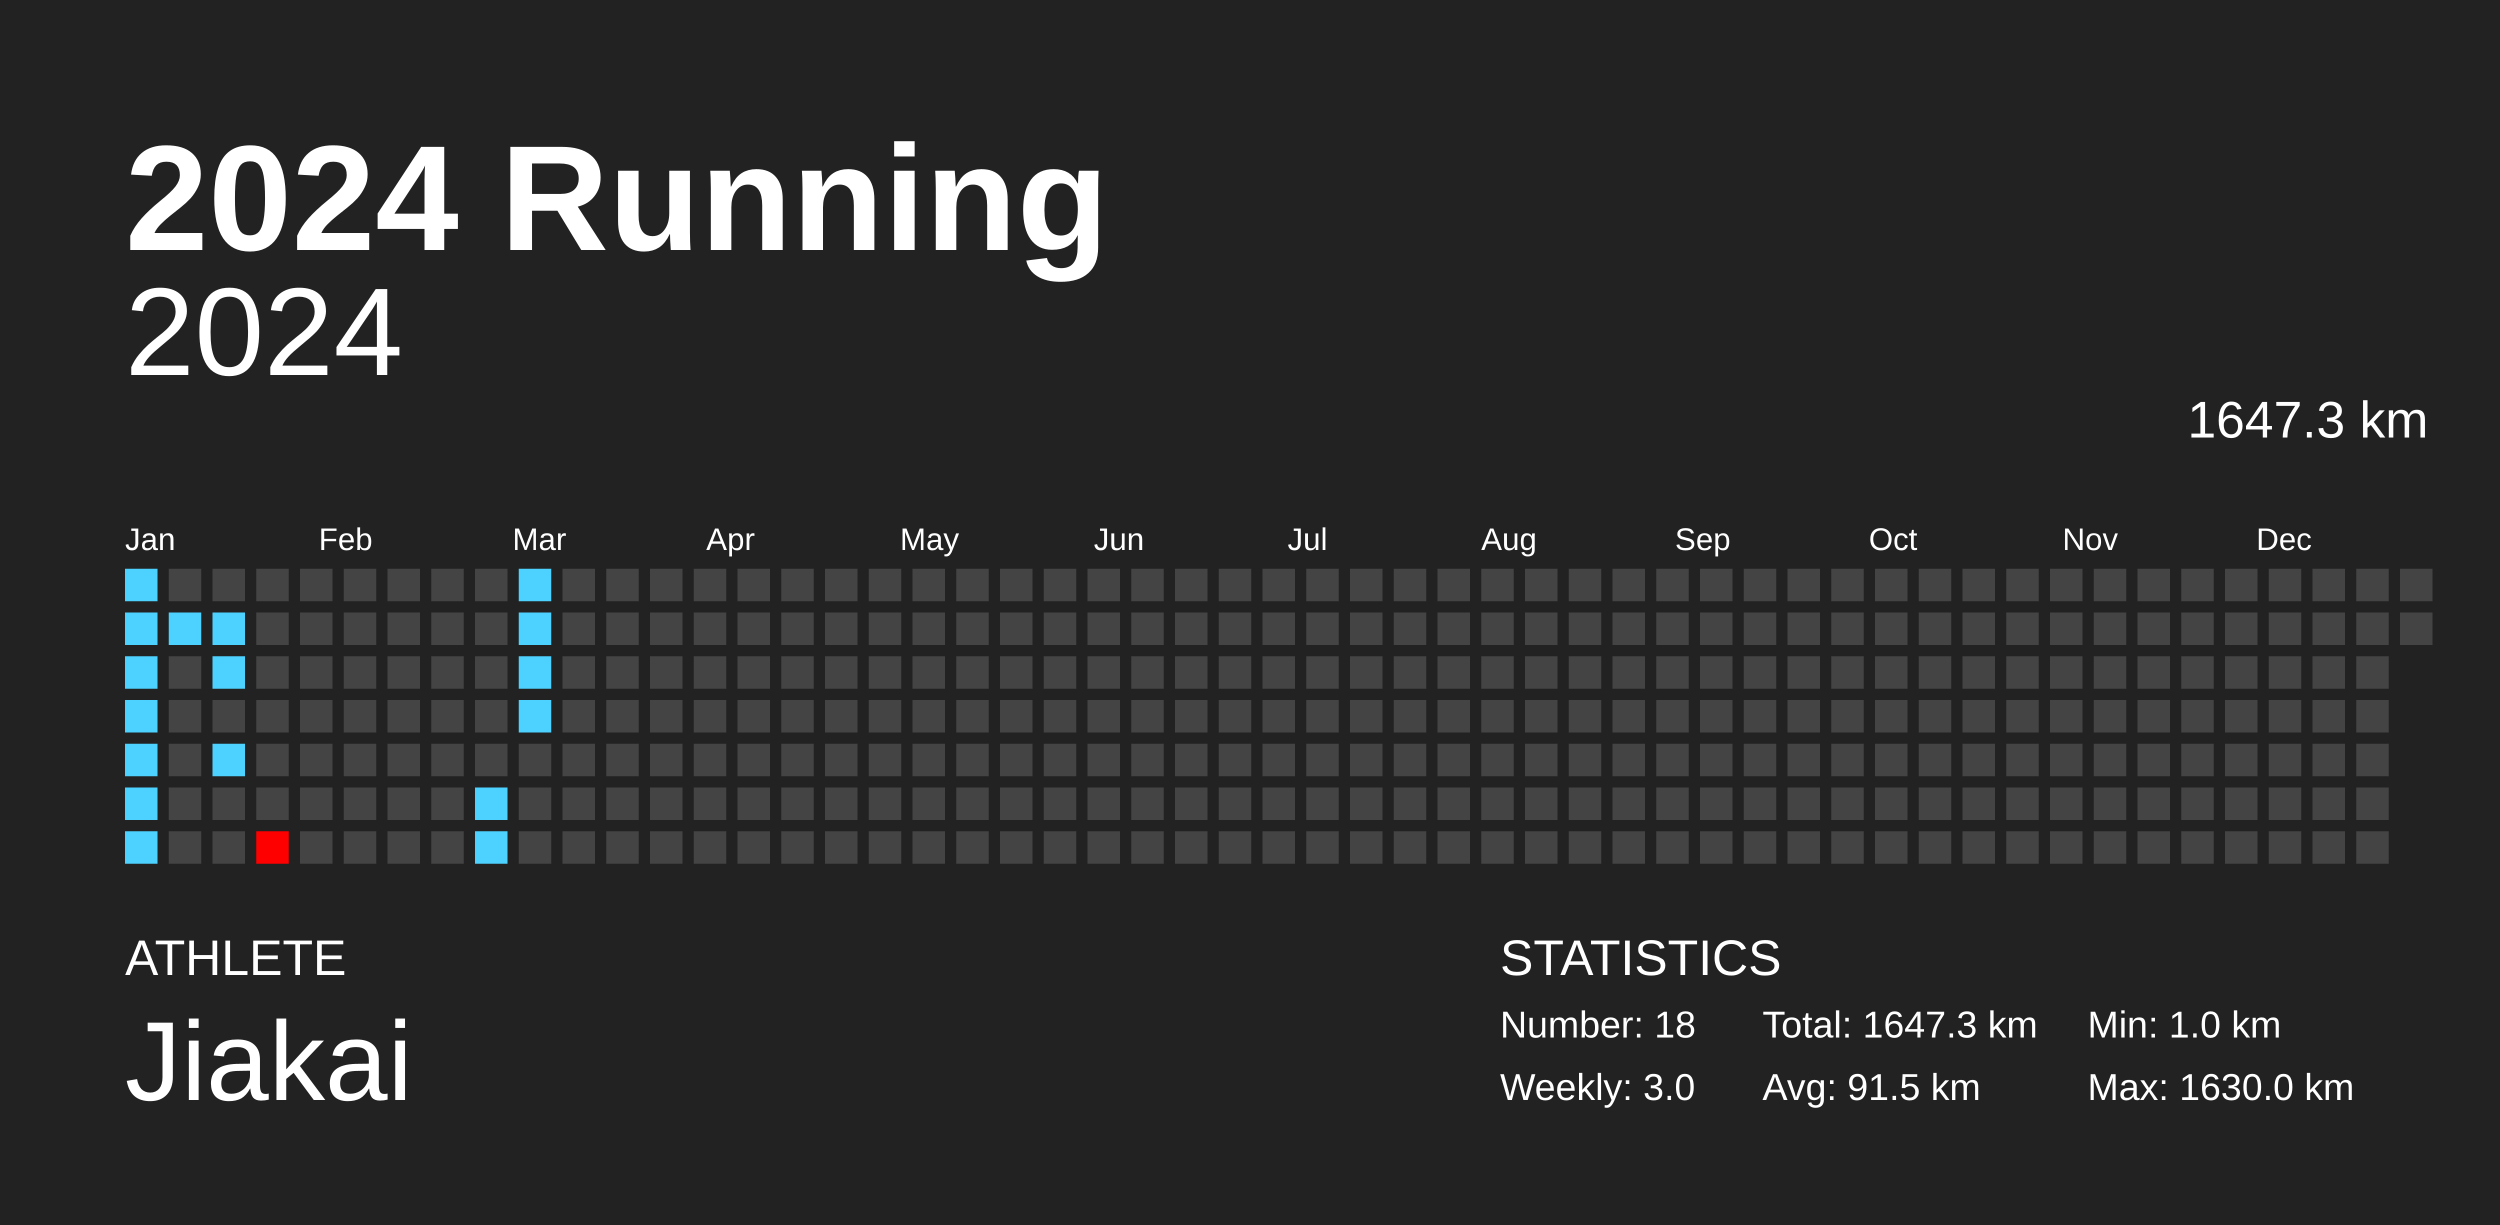
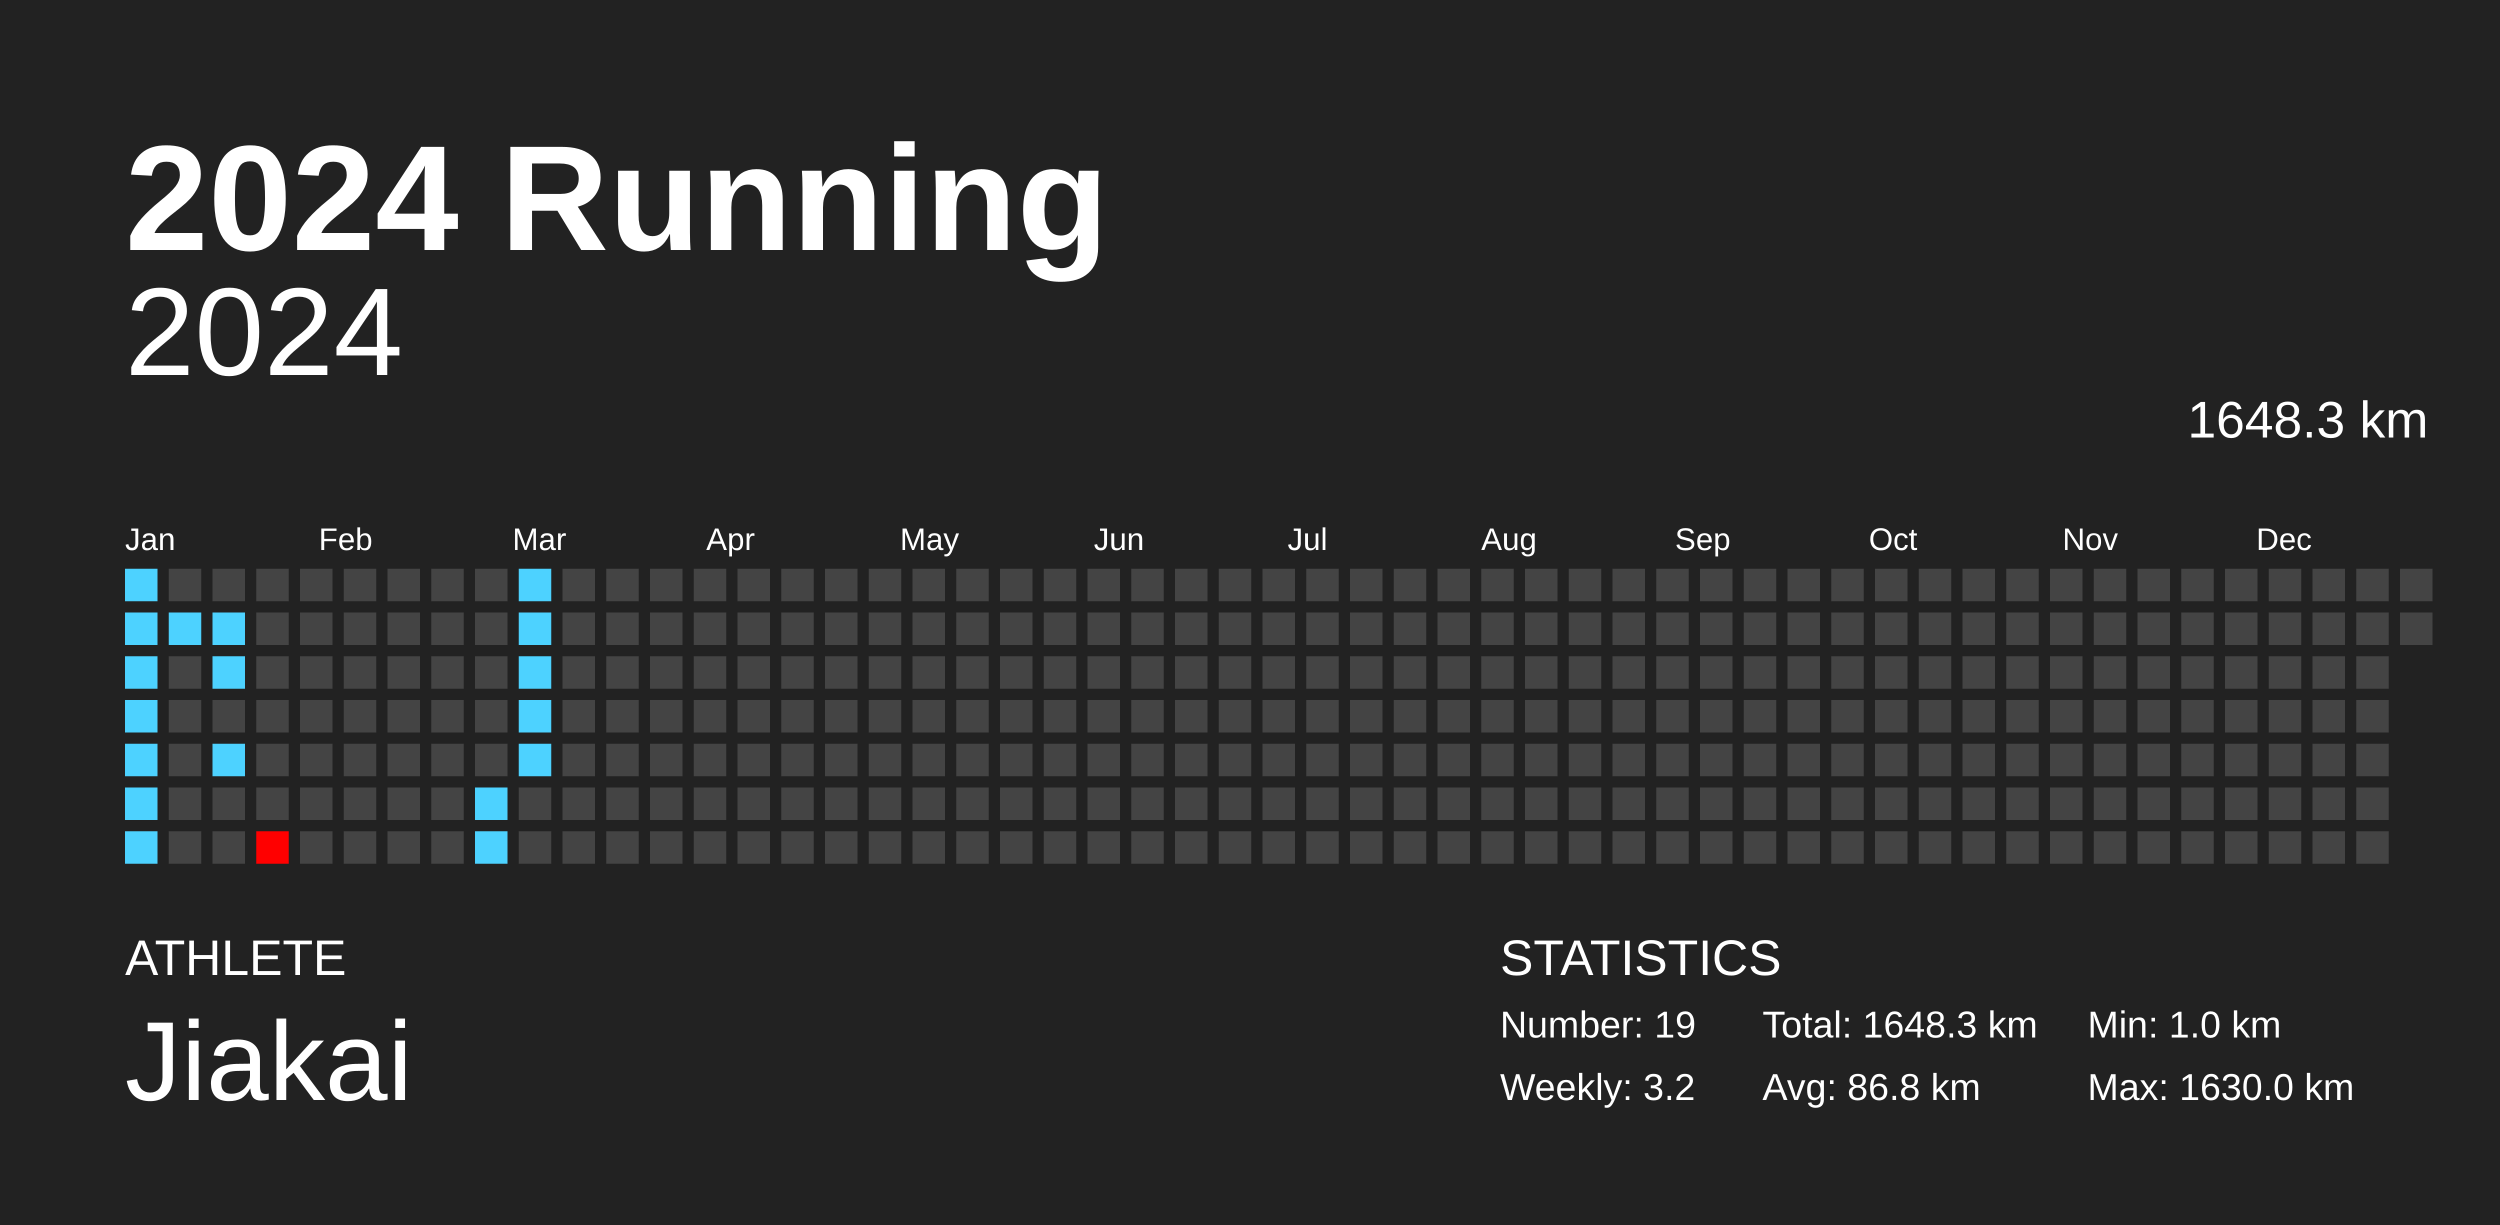
<svg xmlns="http://www.w3.org/2000/svg" baseProfile="full" height="98mm" version="1.1" viewBox="0,0,200,98" width="200mm">
  <defs />
  <rect fill="#222222" height="98" width="200" x="0" y="0" />
  <text fill="#FFFFFF" style="font-size:12px; font-family:Arial; font-weight:bold;" x="10" y="20">2024 Running</text>
  <text fill="#FFFFFF" style="font-size:4px; font-family:Arial" x="10" y="78">ATHLETE</text>
  <text fill="#FFFFFF" style="font-size:9px; font-family:Arial" x="10" y="88">Jiakai</text>
  <text fill="#FFFFFF" style="font-size:4px; font-family:Arial" x="120" y="78">STATISTICS</text>
-   <text fill="#FFFFFF" style="font-size:3px; font-family:Arial" x="120" y="83">Number: 18</text>
-   <text fill="#FFFFFF" style="font-size:3px; font-family:Arial" x="120" y="88">Weekly: 3.0</text>
-   <text fill="#FFFFFF" style="font-size:3px; font-family:Arial" x="141" y="83">Total: 1647.3 km</text>
-   <text fill="#FFFFFF" style="font-size:3px; font-family:Arial" x="141" y="88">Avg: 91.5 km</text>
+   <text fill="#FFFFFF" style="font-size:3px; font-family:Arial" x="120" y="83">Number: 19</text>
+   <text fill="#FFFFFF" style="font-size:3px; font-family:Arial" x="120" y="88">Weekly: 3.2</text>
+   <text fill="#FFFFFF" style="font-size:3px; font-family:Arial" x="141" y="83">Total: 1648.3 km</text>
+   <text fill="#FFFFFF" style="font-size:3px; font-family:Arial" x="141" y="88">Avg: 86.8 km</text>
  <text fill="#FFFFFF" style="font-size:3px; font-family:Arial" x="167" y="83">Min: 1.0 km</text>
  <text fill="#FFFFFF" style="font-size:3px; font-family:Arial" x="167" y="88">Max: 1630.0 km</text>
  <text alignment-baseline="hanging" fill="#FFFFFF" style="font-size:10.0px; font-family:Arial;" x="10" y="30">2024</text>
-   <text alignment-baseline="hanging" fill="#FFFFFF" style="font-size:4.125px; font-family:Arial;" x="175" y="35">1647.3 km</text>
+   <text alignment-baseline="hanging" fill="#FFFFFF" style="font-size:4.125px; font-family:Arial;" x="175" y="35">1648.3 km</text>
  <text fill="#FFFFFF" style="font-size:2.5px; font-family:Arial" x="10.0" y="44">Jan</text>
  <text fill="#FFFFFF" style="font-size:2.5px; font-family:Arial" x="25.5" y="44">Feb</text>
  <text fill="#FFFFFF" style="font-size:2.5px; font-family:Arial" x="41.0" y="44">Mar</text>
  <text fill="#FFFFFF" style="font-size:2.5px; font-family:Arial" x="56.5" y="44">Apr</text>
  <text fill="#FFFFFF" style="font-size:2.5px; font-family:Arial" x="72.0" y="44">May</text>
  <text fill="#FFFFFF" style="font-size:2.5px; font-family:Arial" x="87.5" y="44">Jun</text>
  <text fill="#FFFFFF" style="font-size:2.5px; font-family:Arial" x="103.0" y="44">Jul</text>
  <text fill="#FFFFFF" style="font-size:2.5px; font-family:Arial" x="118.5" y="44">Aug</text>
  <text fill="#FFFFFF" style="font-size:2.5px; font-family:Arial" x="134.0" y="44">Sep</text>
  <text fill="#FFFFFF" style="font-size:2.5px; font-family:Arial" x="149.5" y="44">Oct</text>
  <text fill="#FFFFFF" style="font-size:2.5px; font-family:Arial" x="165.0" y="44">Nov</text>
  <text fill="#FFFFFF" style="font-size:2.5px; font-family:Arial" x="180.5" y="44">Dec</text>
  <rect fill="#4dd2ff" height="2.6" width="2.6" x="10.0" y="45.5" />
  <rect fill="#4dd2ff" height="2.6" width="2.6" x="10.0" y="49.0" />
  <rect fill="#4dd2ff" height="2.6" width="2.6" x="10.0" y="52.5" />
  <rect fill="#4dd2ff" height="2.6" width="2.6" x="10.0" y="56.0" />
  <rect fill="#4dd2ff" height="2.6" width="2.6" x="10.0" y="59.5" />
  <rect fill="#4dd2ff" height="2.6" width="2.6" x="10.0" y="63.0" />
  <rect fill="#4dd2ff" height="2.6" width="2.6" x="10.0" y="66.5" />
  <rect fill="#444444" height="2.6" width="2.6" x="13.5" y="45.5" />
  <rect fill="#4dd2ff" height="2.6" width="2.6" x="13.5" y="49.0" />
  <rect fill="#444444" height="2.6" width="2.6" x="13.5" y="52.5" />
  <rect fill="#444444" height="2.6" width="2.6" x="13.5" y="56.0" />
  <rect fill="#444444" height="2.6" width="2.6" x="13.5" y="59.5" />
  <rect fill="#444444" height="2.6" width="2.6" x="13.5" y="63.0" />
  <rect fill="#444444" height="2.6" width="2.6" x="13.5" y="66.5" />
  <rect fill="#444444" height="2.6" width="2.6" x="17.0" y="45.5" />
  <rect fill="#4dd2ff" height="2.6" width="2.6" x="17.0" y="49.0" />
  <rect fill="#4dd2ff" height="2.6" width="2.6" x="17.0" y="52.5" />
  <rect fill="#444444" height="2.6" width="2.6" x="17.0" y="56.0" />
  <rect fill="#4dd2ff" height="2.6" width="2.6" x="17.0" y="59.5" />
  <rect fill="#444444" height="2.6" width="2.6" x="17.0" y="63.0" />
  <rect fill="#444444" height="2.6" width="2.6" x="17.0" y="66.5" />
  <rect fill="#444444" height="2.6" width="2.6" x="20.5" y="45.5" />
  <rect fill="#444444" height="2.6" width="2.6" x="20.5" y="49.0" />
  <rect fill="#444444" height="2.6" width="2.6" x="20.5" y="52.5" />
  <rect fill="#444444" height="2.6" width="2.6" x="20.5" y="56.0" />
  <rect fill="#444444" height="2.6" width="2.6" x="20.5" y="59.5" />
  <rect fill="#444444" height="2.6" width="2.6" x="20.5" y="63.0" />
  <rect fill="red" height="2.6" width="2.6" x="20.5" y="66.5" />
  <rect fill="#444444" height="2.6" width="2.6" x="24.0" y="45.5" />
  <rect fill="#444444" height="2.6" width="2.6" x="24.0" y="49.0" />
  <rect fill="#444444" height="2.6" width="2.6" x="24.0" y="52.5" />
  <rect fill="#444444" height="2.6" width="2.6" x="24.0" y="56.0" />
  <rect fill="#444444" height="2.6" width="2.6" x="24.0" y="59.5" />
  <rect fill="#444444" height="2.6" width="2.6" x="24.0" y="63.0" />
  <rect fill="#444444" height="2.6" width="2.6" x="24.0" y="66.5" />
  <rect fill="#444444" height="2.6" width="2.6" x="27.5" y="45.5" />
  <rect fill="#444444" height="2.6" width="2.6" x="27.5" y="49.0" />
  <rect fill="#444444" height="2.6" width="2.6" x="27.5" y="52.5" />
  <rect fill="#444444" height="2.6" width="2.6" x="27.5" y="56.0" />
  <rect fill="#444444" height="2.6" width="2.6" x="27.5" y="59.5" />
  <rect fill="#444444" height="2.6" width="2.6" x="27.5" y="63.0" />
  <rect fill="#444444" height="2.6" width="2.6" x="27.5" y="66.5" />
  <rect fill="#444444" height="2.6" width="2.6" x="31.0" y="45.5" />
  <rect fill="#444444" height="2.6" width="2.6" x="31.0" y="49.0" />
  <rect fill="#444444" height="2.6" width="2.6" x="31.0" y="52.5" />
  <rect fill="#444444" height="2.6" width="2.6" x="31.0" y="56.0" />
  <rect fill="#444444" height="2.6" width="2.6" x="31.0" y="59.5" />
  <rect fill="#444444" height="2.6" width="2.6" x="31.0" y="63.0" />
  <rect fill="#444444" height="2.6" width="2.6" x="31.0" y="66.5" />
  <rect fill="#444444" height="2.6" width="2.6" x="34.5" y="45.5" />
  <rect fill="#444444" height="2.6" width="2.6" x="34.5" y="49.0" />
  <rect fill="#444444" height="2.6" width="2.6" x="34.5" y="52.5" />
  <rect fill="#444444" height="2.6" width="2.6" x="34.5" y="56.0" />
  <rect fill="#444444" height="2.6" width="2.6" x="34.5" y="59.5" />
  <rect fill="#444444" height="2.6" width="2.6" x="34.5" y="63.0" />
  <rect fill="#444444" height="2.6" width="2.6" x="34.5" y="66.5" />
  <rect fill="#444444" height="2.6" width="2.6" x="38.0" y="45.5" />
  <rect fill="#444444" height="2.6" width="2.6" x="38.0" y="49.0" />
  <rect fill="#444444" height="2.6" width="2.6" x="38.0" y="52.5" />
  <rect fill="#444444" height="2.6" width="2.6" x="38.0" y="56.0" />
  <rect fill="#444444" height="2.6" width="2.6" x="38.0" y="59.5" />
  <rect fill="#4dd2ff" height="2.6" width="2.6" x="38.0" y="63.0" />
  <rect fill="#4dd2ff" height="2.6" width="2.6" x="38.0" y="66.5" />
  <rect fill="#4dd2ff" height="2.6" width="2.6" x="41.5" y="45.5" />
  <rect fill="#4dd2ff" height="2.6" width="2.6" x="41.5" y="49.0" />
  <rect fill="#4dd2ff" height="2.6" width="2.6" x="41.5" y="52.5" />
  <rect fill="#4dd2ff" height="2.6" width="2.6" x="41.5" y="56.0" />
-   <rect fill="#444444" height="2.6" width="2.6" x="41.5" y="59.5" />
+   <rect fill="#4dd2ff" height="2.6" width="2.6" x="41.5" y="59.5" />
  <rect fill="#444444" height="2.6" width="2.6" x="41.5" y="63.0" />
  <rect fill="#444444" height="2.6" width="2.6" x="41.5" y="66.5" />
  <rect fill="#444444" height="2.6" width="2.6" x="45.0" y="45.5" />
  <rect fill="#444444" height="2.6" width="2.6" x="45.0" y="49.0" />
  <rect fill="#444444" height="2.6" width="2.6" x="45.0" y="52.5" />
  <rect fill="#444444" height="2.6" width="2.6" x="45.0" y="56.0" />
  <rect fill="#444444" height="2.6" width="2.6" x="45.0" y="59.5" />
  <rect fill="#444444" height="2.6" width="2.6" x="45.0" y="63.0" />
  <rect fill="#444444" height="2.6" width="2.6" x="45.0" y="66.5" />
  <rect fill="#444444" height="2.6" width="2.6" x="48.5" y="45.5" />
  <rect fill="#444444" height="2.6" width="2.6" x="48.5" y="49.0" />
  <rect fill="#444444" height="2.6" width="2.6" x="48.5" y="52.5" />
  <rect fill="#444444" height="2.6" width="2.6" x="48.5" y="56.0" />
  <rect fill="#444444" height="2.6" width="2.6" x="48.5" y="59.5" />
  <rect fill="#444444" height="2.6" width="2.6" x="48.5" y="63.0" />
  <rect fill="#444444" height="2.6" width="2.6" x="48.5" y="66.5" />
  <rect fill="#444444" height="2.6" width="2.6" x="52.0" y="45.5" />
  <rect fill="#444444" height="2.6" width="2.6" x="52.0" y="49.0" />
  <rect fill="#444444" height="2.6" width="2.6" x="52.0" y="52.5" />
  <rect fill="#444444" height="2.6" width="2.6" x="52.0" y="56.0" />
  <rect fill="#444444" height="2.6" width="2.6" x="52.0" y="59.5" />
  <rect fill="#444444" height="2.6" width="2.6" x="52.0" y="63.0" />
  <rect fill="#444444" height="2.6" width="2.6" x="52.0" y="66.5" />
  <rect fill="#444444" height="2.6" width="2.6" x="55.5" y="45.5" />
  <rect fill="#444444" height="2.6" width="2.6" x="55.5" y="49.0" />
  <rect fill="#444444" height="2.6" width="2.6" x="55.5" y="52.5" />
  <rect fill="#444444" height="2.6" width="2.6" x="55.5" y="56.0" />
  <rect fill="#444444" height="2.6" width="2.6" x="55.5" y="59.5" />
  <rect fill="#444444" height="2.6" width="2.6" x="55.5" y="63.0" />
  <rect fill="#444444" height="2.6" width="2.6" x="55.5" y="66.5" />
  <rect fill="#444444" height="2.6" width="2.6" x="59.0" y="45.5" />
  <rect fill="#444444" height="2.6" width="2.6" x="59.0" y="49.0" />
  <rect fill="#444444" height="2.6" width="2.6" x="59.0" y="52.5" />
  <rect fill="#444444" height="2.6" width="2.6" x="59.0" y="56.0" />
  <rect fill="#444444" height="2.6" width="2.6" x="59.0" y="59.5" />
  <rect fill="#444444" height="2.6" width="2.6" x="59.0" y="63.0" />
  <rect fill="#444444" height="2.6" width="2.6" x="59.0" y="66.5" />
  <rect fill="#444444" height="2.6" width="2.6" x="62.5" y="45.5" />
  <rect fill="#444444" height="2.6" width="2.6" x="62.5" y="49.0" />
  <rect fill="#444444" height="2.6" width="2.6" x="62.5" y="52.5" />
  <rect fill="#444444" height="2.6" width="2.6" x="62.5" y="56.0" />
  <rect fill="#444444" height="2.6" width="2.6" x="62.5" y="59.5" />
  <rect fill="#444444" height="2.6" width="2.6" x="62.5" y="63.0" />
  <rect fill="#444444" height="2.6" width="2.6" x="62.5" y="66.5" />
  <rect fill="#444444" height="2.6" width="2.6" x="66.0" y="45.5" />
  <rect fill="#444444" height="2.6" width="2.6" x="66.0" y="49.0" />
  <rect fill="#444444" height="2.6" width="2.6" x="66.0" y="52.5" />
  <rect fill="#444444" height="2.6" width="2.6" x="66.0" y="56.0" />
  <rect fill="#444444" height="2.6" width="2.6" x="66.0" y="59.5" />
  <rect fill="#444444" height="2.6" width="2.6" x="66.0" y="63.0" />
  <rect fill="#444444" height="2.6" width="2.6" x="66.0" y="66.5" />
  <rect fill="#444444" height="2.6" width="2.6" x="69.5" y="45.5" />
  <rect fill="#444444" height="2.6" width="2.6" x="69.5" y="49.0" />
  <rect fill="#444444" height="2.6" width="2.6" x="69.5" y="52.5" />
  <rect fill="#444444" height="2.6" width="2.6" x="69.5" y="56.0" />
  <rect fill="#444444" height="2.6" width="2.6" x="69.5" y="59.5" />
  <rect fill="#444444" height="2.6" width="2.6" x="69.5" y="63.0" />
  <rect fill="#444444" height="2.6" width="2.6" x="69.5" y="66.5" />
  <rect fill="#444444" height="2.6" width="2.6" x="73.0" y="45.5" />
  <rect fill="#444444" height="2.6" width="2.6" x="73.0" y="49.0" />
  <rect fill="#444444" height="2.6" width="2.6" x="73.0" y="52.5" />
  <rect fill="#444444" height="2.6" width="2.6" x="73.0" y="56.0" />
  <rect fill="#444444" height="2.6" width="2.6" x="73.0" y="59.5" />
  <rect fill="#444444" height="2.6" width="2.6" x="73.0" y="63.0" />
  <rect fill="#444444" height="2.6" width="2.6" x="73.0" y="66.5" />
  <rect fill="#444444" height="2.6" width="2.6" x="76.5" y="45.5" />
  <rect fill="#444444" height="2.6" width="2.6" x="76.5" y="49.0" />
  <rect fill="#444444" height="2.6" width="2.6" x="76.5" y="52.5" />
  <rect fill="#444444" height="2.6" width="2.6" x="76.5" y="56.0" />
  <rect fill="#444444" height="2.6" width="2.6" x="76.5" y="59.5" />
  <rect fill="#444444" height="2.6" width="2.6" x="76.5" y="63.0" />
  <rect fill="#444444" height="2.6" width="2.6" x="76.5" y="66.5" />
  <rect fill="#444444" height="2.6" width="2.6" x="80.0" y="45.5" />
  <rect fill="#444444" height="2.6" width="2.6" x="80.0" y="49.0" />
  <rect fill="#444444" height="2.6" width="2.6" x="80.0" y="52.5" />
  <rect fill="#444444" height="2.6" width="2.6" x="80.0" y="56.0" />
  <rect fill="#444444" height="2.6" width="2.6" x="80.0" y="59.5" />
  <rect fill="#444444" height="2.6" width="2.6" x="80.0" y="63.0" />
  <rect fill="#444444" height="2.6" width="2.6" x="80.0" y="66.5" />
  <rect fill="#444444" height="2.6" width="2.6" x="83.5" y="45.5" />
  <rect fill="#444444" height="2.6" width="2.6" x="83.5" y="49.0" />
  <rect fill="#444444" height="2.6" width="2.6" x="83.5" y="52.5" />
  <rect fill="#444444" height="2.6" width="2.6" x="83.5" y="56.0" />
  <rect fill="#444444" height="2.6" width="2.6" x="83.5" y="59.5" />
  <rect fill="#444444" height="2.6" width="2.6" x="83.5" y="63.0" />
  <rect fill="#444444" height="2.6" width="2.6" x="83.5" y="66.5" />
  <rect fill="#444444" height="2.6" width="2.6" x="87.0" y="45.5" />
  <rect fill="#444444" height="2.6" width="2.6" x="87.0" y="49.0" />
  <rect fill="#444444" height="2.6" width="2.6" x="87.0" y="52.5" />
  <rect fill="#444444" height="2.6" width="2.6" x="87.0" y="56.0" />
  <rect fill="#444444" height="2.6" width="2.6" x="87.0" y="59.5" />
  <rect fill="#444444" height="2.6" width="2.6" x="87.0" y="63.0" />
  <rect fill="#444444" height="2.6" width="2.6" x="87.0" y="66.5" />
  <rect fill="#444444" height="2.6" width="2.6" x="90.5" y="45.5" />
  <rect fill="#444444" height="2.6" width="2.6" x="90.5" y="49.0" />
  <rect fill="#444444" height="2.6" width="2.6" x="90.5" y="52.5" />
  <rect fill="#444444" height="2.6" width="2.6" x="90.5" y="56.0" />
  <rect fill="#444444" height="2.6" width="2.6" x="90.5" y="59.5" />
  <rect fill="#444444" height="2.6" width="2.6" x="90.5" y="63.0" />
  <rect fill="#444444" height="2.6" width="2.6" x="90.5" y="66.5" />
  <rect fill="#444444" height="2.6" width="2.6" x="94.0" y="45.5" />
  <rect fill="#444444" height="2.6" width="2.6" x="94.0" y="49.0" />
  <rect fill="#444444" height="2.6" width="2.6" x="94.0" y="52.5" />
  <rect fill="#444444" height="2.6" width="2.6" x="94.0" y="56.0" />
  <rect fill="#444444" height="2.6" width="2.6" x="94.0" y="59.5" />
  <rect fill="#444444" height="2.6" width="2.6" x="94.0" y="63.0" />
  <rect fill="#444444" height="2.6" width="2.6" x="94.0" y="66.5" />
  <rect fill="#444444" height="2.6" width="2.6" x="97.5" y="45.5" />
  <rect fill="#444444" height="2.6" width="2.6" x="97.5" y="49.0" />
  <rect fill="#444444" height="2.6" width="2.6" x="97.5" y="52.5" />
  <rect fill="#444444" height="2.6" width="2.6" x="97.5" y="56.0" />
  <rect fill="#444444" height="2.6" width="2.6" x="97.5" y="59.5" />
  <rect fill="#444444" height="2.6" width="2.6" x="97.5" y="63.0" />
  <rect fill="#444444" height="2.6" width="2.6" x="97.5" y="66.5" />
  <rect fill="#444444" height="2.6" width="2.6" x="101.0" y="45.5" />
  <rect fill="#444444" height="2.6" width="2.6" x="101.0" y="49.0" />
  <rect fill="#444444" height="2.6" width="2.6" x="101.0" y="52.5" />
  <rect fill="#444444" height="2.6" width="2.6" x="101.0" y="56.0" />
  <rect fill="#444444" height="2.6" width="2.6" x="101.0" y="59.5" />
  <rect fill="#444444" height="2.6" width="2.6" x="101.0" y="63.0" />
  <rect fill="#444444" height="2.6" width="2.6" x="101.0" y="66.5" />
  <rect fill="#444444" height="2.6" width="2.6" x="104.5" y="45.5" />
  <rect fill="#444444" height="2.6" width="2.6" x="104.5" y="49.0" />
  <rect fill="#444444" height="2.6" width="2.6" x="104.5" y="52.5" />
  <rect fill="#444444" height="2.6" width="2.6" x="104.5" y="56.0" />
  <rect fill="#444444" height="2.6" width="2.6" x="104.5" y="59.5" />
  <rect fill="#444444" height="2.6" width="2.6" x="104.5" y="63.0" />
  <rect fill="#444444" height="2.6" width="2.6" x="104.5" y="66.5" />
  <rect fill="#444444" height="2.6" width="2.6" x="108.0" y="45.5" />
  <rect fill="#444444" height="2.6" width="2.6" x="108.0" y="49.0" />
  <rect fill="#444444" height="2.6" width="2.6" x="108.0" y="52.5" />
  <rect fill="#444444" height="2.6" width="2.6" x="108.0" y="56.0" />
  <rect fill="#444444" height="2.6" width="2.6" x="108.0" y="59.5" />
  <rect fill="#444444" height="2.6" width="2.6" x="108.0" y="63.0" />
  <rect fill="#444444" height="2.6" width="2.6" x="108.0" y="66.5" />
  <rect fill="#444444" height="2.6" width="2.6" x="111.5" y="45.5" />
  <rect fill="#444444" height="2.6" width="2.6" x="111.5" y="49.0" />
  <rect fill="#444444" height="2.6" width="2.6" x="111.5" y="52.5" />
  <rect fill="#444444" height="2.6" width="2.6" x="111.5" y="56.0" />
  <rect fill="#444444" height="2.6" width="2.6" x="111.5" y="59.5" />
  <rect fill="#444444" height="2.6" width="2.6" x="111.5" y="63.0" />
  <rect fill="#444444" height="2.6" width="2.6" x="111.5" y="66.5" />
  <rect fill="#444444" height="2.6" width="2.6" x="115.0" y="45.5" />
  <rect fill="#444444" height="2.6" width="2.6" x="115.0" y="49.0" />
  <rect fill="#444444" height="2.6" width="2.6" x="115.0" y="52.5" />
  <rect fill="#444444" height="2.6" width="2.6" x="115.0" y="56.0" />
  <rect fill="#444444" height="2.6" width="2.6" x="115.0" y="59.5" />
  <rect fill="#444444" height="2.6" width="2.6" x="115.0" y="63.0" />
  <rect fill="#444444" height="2.6" width="2.6" x="115.0" y="66.5" />
  <rect fill="#444444" height="2.6" width="2.6" x="118.5" y="45.5" />
  <rect fill="#444444" height="2.6" width="2.6" x="118.5" y="49.0" />
  <rect fill="#444444" height="2.6" width="2.6" x="118.5" y="52.5" />
  <rect fill="#444444" height="2.6" width="2.6" x="118.5" y="56.0" />
  <rect fill="#444444" height="2.6" width="2.6" x="118.5" y="59.5" />
  <rect fill="#444444" height="2.6" width="2.6" x="118.5" y="63.0" />
  <rect fill="#444444" height="2.6" width="2.6" x="118.5" y="66.5" />
  <rect fill="#444444" height="2.6" width="2.6" x="122.0" y="45.5" />
  <rect fill="#444444" height="2.6" width="2.6" x="122.0" y="49.0" />
  <rect fill="#444444" height="2.6" width="2.6" x="122.0" y="52.5" />
  <rect fill="#444444" height="2.6" width="2.6" x="122.0" y="56.0" />
  <rect fill="#444444" height="2.6" width="2.6" x="122.0" y="59.5" />
  <rect fill="#444444" height="2.6" width="2.6" x="122.0" y="63.0" />
  <rect fill="#444444" height="2.6" width="2.6" x="122.0" y="66.5" />
  <rect fill="#444444" height="2.6" width="2.6" x="125.5" y="45.5" />
  <rect fill="#444444" height="2.6" width="2.6" x="125.5" y="49.0" />
  <rect fill="#444444" height="2.6" width="2.6" x="125.5" y="52.5" />
  <rect fill="#444444" height="2.6" width="2.6" x="125.5" y="56.0" />
  <rect fill="#444444" height="2.6" width="2.6" x="125.5" y="59.5" />
  <rect fill="#444444" height="2.6" width="2.6" x="125.5" y="63.0" />
  <rect fill="#444444" height="2.6" width="2.6" x="125.5" y="66.5" />
  <rect fill="#444444" height="2.6" width="2.6" x="129.0" y="45.5" />
  <rect fill="#444444" height="2.6" width="2.6" x="129.0" y="49.0" />
  <rect fill="#444444" height="2.6" width="2.6" x="129.0" y="52.5" />
  <rect fill="#444444" height="2.6" width="2.6" x="129.0" y="56.0" />
  <rect fill="#444444" height="2.6" width="2.6" x="129.0" y="59.5" />
  <rect fill="#444444" height="2.6" width="2.6" x="129.0" y="63.0" />
  <rect fill="#444444" height="2.6" width="2.6" x="129.0" y="66.5" />
  <rect fill="#444444" height="2.6" width="2.6" x="132.5" y="45.5" />
  <rect fill="#444444" height="2.6" width="2.6" x="132.5" y="49.0" />
  <rect fill="#444444" height="2.6" width="2.6" x="132.5" y="52.5" />
  <rect fill="#444444" height="2.6" width="2.6" x="132.5" y="56.0" />
  <rect fill="#444444" height="2.6" width="2.6" x="132.5" y="59.5" />
  <rect fill="#444444" height="2.6" width="2.6" x="132.5" y="63.0" />
  <rect fill="#444444" height="2.6" width="2.6" x="132.5" y="66.5" />
  <rect fill="#444444" height="2.6" width="2.6" x="136.0" y="45.5" />
  <rect fill="#444444" height="2.6" width="2.6" x="136.0" y="49.0" />
  <rect fill="#444444" height="2.6" width="2.6" x="136.0" y="52.5" />
  <rect fill="#444444" height="2.6" width="2.6" x="136.0" y="56.0" />
  <rect fill="#444444" height="2.6" width="2.6" x="136.0" y="59.5" />
  <rect fill="#444444" height="2.6" width="2.6" x="136.0" y="63.0" />
  <rect fill="#444444" height="2.6" width="2.6" x="136.0" y="66.5" />
  <rect fill="#444444" height="2.6" width="2.6" x="139.5" y="45.5" />
  <rect fill="#444444" height="2.6" width="2.6" x="139.5" y="49.0" />
  <rect fill="#444444" height="2.6" width="2.6" x="139.5" y="52.5" />
  <rect fill="#444444" height="2.6" width="2.6" x="139.5" y="56.0" />
  <rect fill="#444444" height="2.6" width="2.6" x="139.5" y="59.5" />
  <rect fill="#444444" height="2.6" width="2.6" x="139.5" y="63.0" />
  <rect fill="#444444" height="2.6" width="2.6" x="139.5" y="66.5" />
  <rect fill="#444444" height="2.6" width="2.6" x="143.0" y="45.5" />
  <rect fill="#444444" height="2.6" width="2.6" x="143.0" y="49.0" />
  <rect fill="#444444" height="2.6" width="2.6" x="143.0" y="52.5" />
  <rect fill="#444444" height="2.6" width="2.6" x="143.0" y="56.0" />
  <rect fill="#444444" height="2.6" width="2.6" x="143.0" y="59.5" />
  <rect fill="#444444" height="2.6" width="2.6" x="143.0" y="63.0" />
  <rect fill="#444444" height="2.6" width="2.6" x="143.0" y="66.5" />
  <rect fill="#444444" height="2.6" width="2.6" x="146.5" y="45.5" />
  <rect fill="#444444" height="2.6" width="2.6" x="146.5" y="49.0" />
  <rect fill="#444444" height="2.6" width="2.6" x="146.5" y="52.5" />
  <rect fill="#444444" height="2.6" width="2.6" x="146.5" y="56.0" />
  <rect fill="#444444" height="2.6" width="2.6" x="146.5" y="59.5" />
  <rect fill="#444444" height="2.6" width="2.6" x="146.5" y="63.0" />
  <rect fill="#444444" height="2.6" width="2.6" x="146.5" y="66.5" />
  <rect fill="#444444" height="2.6" width="2.6" x="150.0" y="45.5" />
  <rect fill="#444444" height="2.6" width="2.6" x="150.0" y="49.0" />
  <rect fill="#444444" height="2.6" width="2.6" x="150.0" y="52.5" />
  <rect fill="#444444" height="2.6" width="2.6" x="150.0" y="56.0" />
  <rect fill="#444444" height="2.6" width="2.6" x="150.0" y="59.5" />
  <rect fill="#444444" height="2.6" width="2.6" x="150.0" y="63.0" />
  <rect fill="#444444" height="2.6" width="2.6" x="150.0" y="66.5" />
  <rect fill="#444444" height="2.6" width="2.6" x="153.5" y="45.5" />
  <rect fill="#444444" height="2.6" width="2.6" x="153.5" y="49.0" />
  <rect fill="#444444" height="2.6" width="2.6" x="153.5" y="52.5" />
  <rect fill="#444444" height="2.6" width="2.6" x="153.5" y="56.0" />
  <rect fill="#444444" height="2.6" width="2.6" x="153.5" y="59.5" />
  <rect fill="#444444" height="2.6" width="2.6" x="153.5" y="63.0" />
  <rect fill="#444444" height="2.6" width="2.6" x="153.5" y="66.5" />
  <rect fill="#444444" height="2.6" width="2.6" x="157.0" y="45.5" />
  <rect fill="#444444" height="2.6" width="2.6" x="157.0" y="49.0" />
  <rect fill="#444444" height="2.6" width="2.6" x="157.0" y="52.5" />
  <rect fill="#444444" height="2.6" width="2.6" x="157.0" y="56.0" />
  <rect fill="#444444" height="2.6" width="2.6" x="157.0" y="59.5" />
  <rect fill="#444444" height="2.6" width="2.6" x="157.0" y="63.0" />
  <rect fill="#444444" height="2.6" width="2.6" x="157.0" y="66.5" />
  <rect fill="#444444" height="2.6" width="2.6" x="160.5" y="45.5" />
  <rect fill="#444444" height="2.6" width="2.6" x="160.5" y="49.0" />
  <rect fill="#444444" height="2.6" width="2.6" x="160.5" y="52.5" />
  <rect fill="#444444" height="2.6" width="2.6" x="160.5" y="56.0" />
  <rect fill="#444444" height="2.6" width="2.6" x="160.5" y="59.5" />
  <rect fill="#444444" height="2.6" width="2.6" x="160.5" y="63.0" />
  <rect fill="#444444" height="2.6" width="2.6" x="160.5" y="66.5" />
  <rect fill="#444444" height="2.6" width="2.6" x="164.0" y="45.5" />
  <rect fill="#444444" height="2.6" width="2.6" x="164.0" y="49.0" />
  <rect fill="#444444" height="2.6" width="2.6" x="164.0" y="52.5" />
  <rect fill="#444444" height="2.6" width="2.6" x="164.0" y="56.0" />
  <rect fill="#444444" height="2.6" width="2.6" x="164.0" y="59.5" />
  <rect fill="#444444" height="2.6" width="2.6" x="164.0" y="63.0" />
  <rect fill="#444444" height="2.6" width="2.6" x="164.0" y="66.5" />
  <rect fill="#444444" height="2.6" width="2.6" x="167.5" y="45.5" />
  <rect fill="#444444" height="2.6" width="2.6" x="167.5" y="49.0" />
  <rect fill="#444444" height="2.6" width="2.6" x="167.5" y="52.5" />
  <rect fill="#444444" height="2.6" width="2.6" x="167.5" y="56.0" />
  <rect fill="#444444" height="2.6" width="2.6" x="167.5" y="59.5" />
  <rect fill="#444444" height="2.6" width="2.6" x="167.5" y="63.0" />
  <rect fill="#444444" height="2.6" width="2.6" x="167.5" y="66.5" />
  <rect fill="#444444" height="2.6" width="2.6" x="171.0" y="45.5" />
  <rect fill="#444444" height="2.6" width="2.6" x="171.0" y="49.0" />
  <rect fill="#444444" height="2.6" width="2.6" x="171.0" y="52.5" />
  <rect fill="#444444" height="2.6" width="2.6" x="171.0" y="56.0" />
  <rect fill="#444444" height="2.6" width="2.6" x="171.0" y="59.5" />
  <rect fill="#444444" height="2.6" width="2.6" x="171.0" y="63.0" />
  <rect fill="#444444" height="2.6" width="2.6" x="171.0" y="66.5" />
  <rect fill="#444444" height="2.6" width="2.6" x="174.5" y="45.5" />
  <rect fill="#444444" height="2.6" width="2.6" x="174.5" y="49.0" />
  <rect fill="#444444" height="2.6" width="2.6" x="174.5" y="52.5" />
  <rect fill="#444444" height="2.6" width="2.6" x="174.5" y="56.0" />
  <rect fill="#444444" height="2.6" width="2.6" x="174.5" y="59.5" />
  <rect fill="#444444" height="2.6" width="2.6" x="174.5" y="63.0" />
  <rect fill="#444444" height="2.6" width="2.6" x="174.5" y="66.5" />
  <rect fill="#444444" height="2.6" width="2.6" x="178.0" y="45.5" />
  <rect fill="#444444" height="2.6" width="2.6" x="178.0" y="49.0" />
  <rect fill="#444444" height="2.6" width="2.6" x="178.0" y="52.5" />
  <rect fill="#444444" height="2.6" width="2.6" x="178.0" y="56.0" />
  <rect fill="#444444" height="2.6" width="2.6" x="178.0" y="59.5" />
  <rect fill="#444444" height="2.6" width="2.6" x="178.0" y="63.0" />
  <rect fill="#444444" height="2.6" width="2.6" x="178.0" y="66.5" />
  <rect fill="#444444" height="2.6" width="2.6" x="181.5" y="45.5" />
  <rect fill="#444444" height="2.6" width="2.6" x="181.5" y="49.0" />
  <rect fill="#444444" height="2.6" width="2.6" x="181.5" y="52.5" />
  <rect fill="#444444" height="2.6" width="2.6" x="181.5" y="56.0" />
  <rect fill="#444444" height="2.6" width="2.6" x="181.5" y="59.5" />
  <rect fill="#444444" height="2.6" width="2.6" x="181.5" y="63.0" />
  <rect fill="#444444" height="2.6" width="2.6" x="181.5" y="66.5" />
  <rect fill="#444444" height="2.6" width="2.6" x="185.0" y="45.5" />
  <rect fill="#444444" height="2.6" width="2.6" x="185.0" y="49.0" />
  <rect fill="#444444" height="2.6" width="2.6" x="185.0" y="52.5" />
  <rect fill="#444444" height="2.6" width="2.6" x="185.0" y="56.0" />
  <rect fill="#444444" height="2.6" width="2.6" x="185.0" y="59.5" />
  <rect fill="#444444" height="2.6" width="2.6" x="185.0" y="63.0" />
  <rect fill="#444444" height="2.6" width="2.6" x="185.0" y="66.5" />
  <rect fill="#444444" height="2.6" width="2.6" x="188.5" y="45.5" />
  <rect fill="#444444" height="2.6" width="2.6" x="188.5" y="49.0" />
  <rect fill="#444444" height="2.6" width="2.6" x="188.5" y="52.5" />
  <rect fill="#444444" height="2.6" width="2.6" x="188.5" y="56.0" />
  <rect fill="#444444" height="2.6" width="2.6" x="188.5" y="59.5" />
  <rect fill="#444444" height="2.6" width="2.6" x="188.5" y="63.0" />
  <rect fill="#444444" height="2.6" width="2.6" x="188.5" y="66.5" />
  <rect fill="#444444" height="2.6" width="2.6" x="192.0" y="45.5" />
  <rect fill="#444444" height="2.6" width="2.6" x="192.0" y="49.0" />
</svg>
